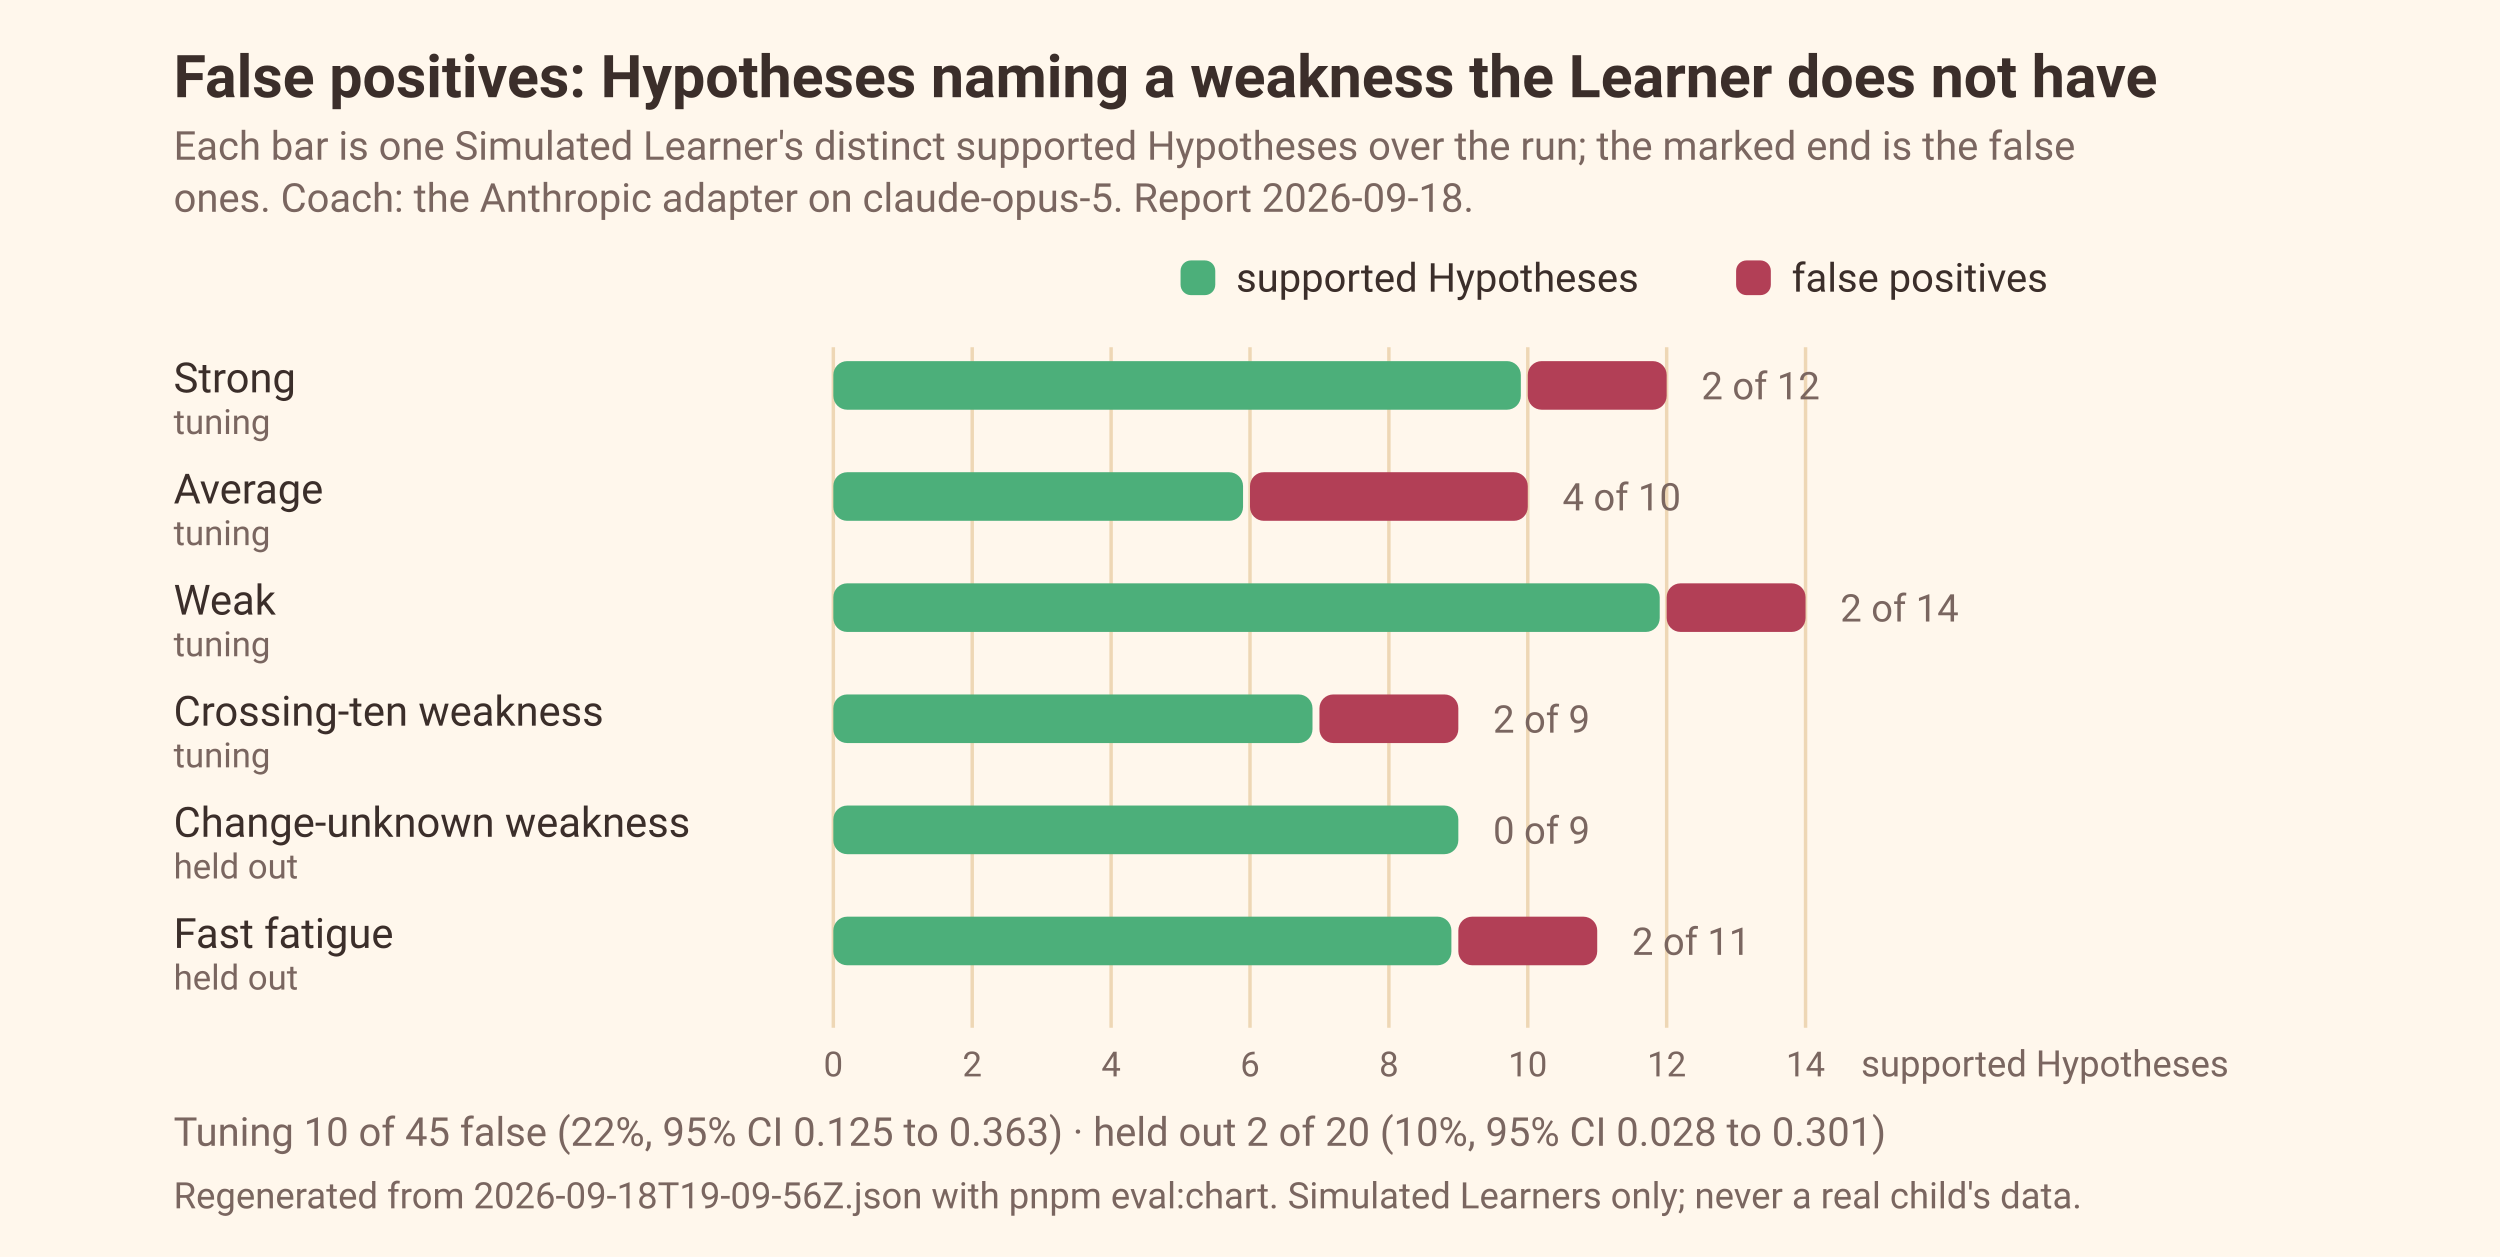
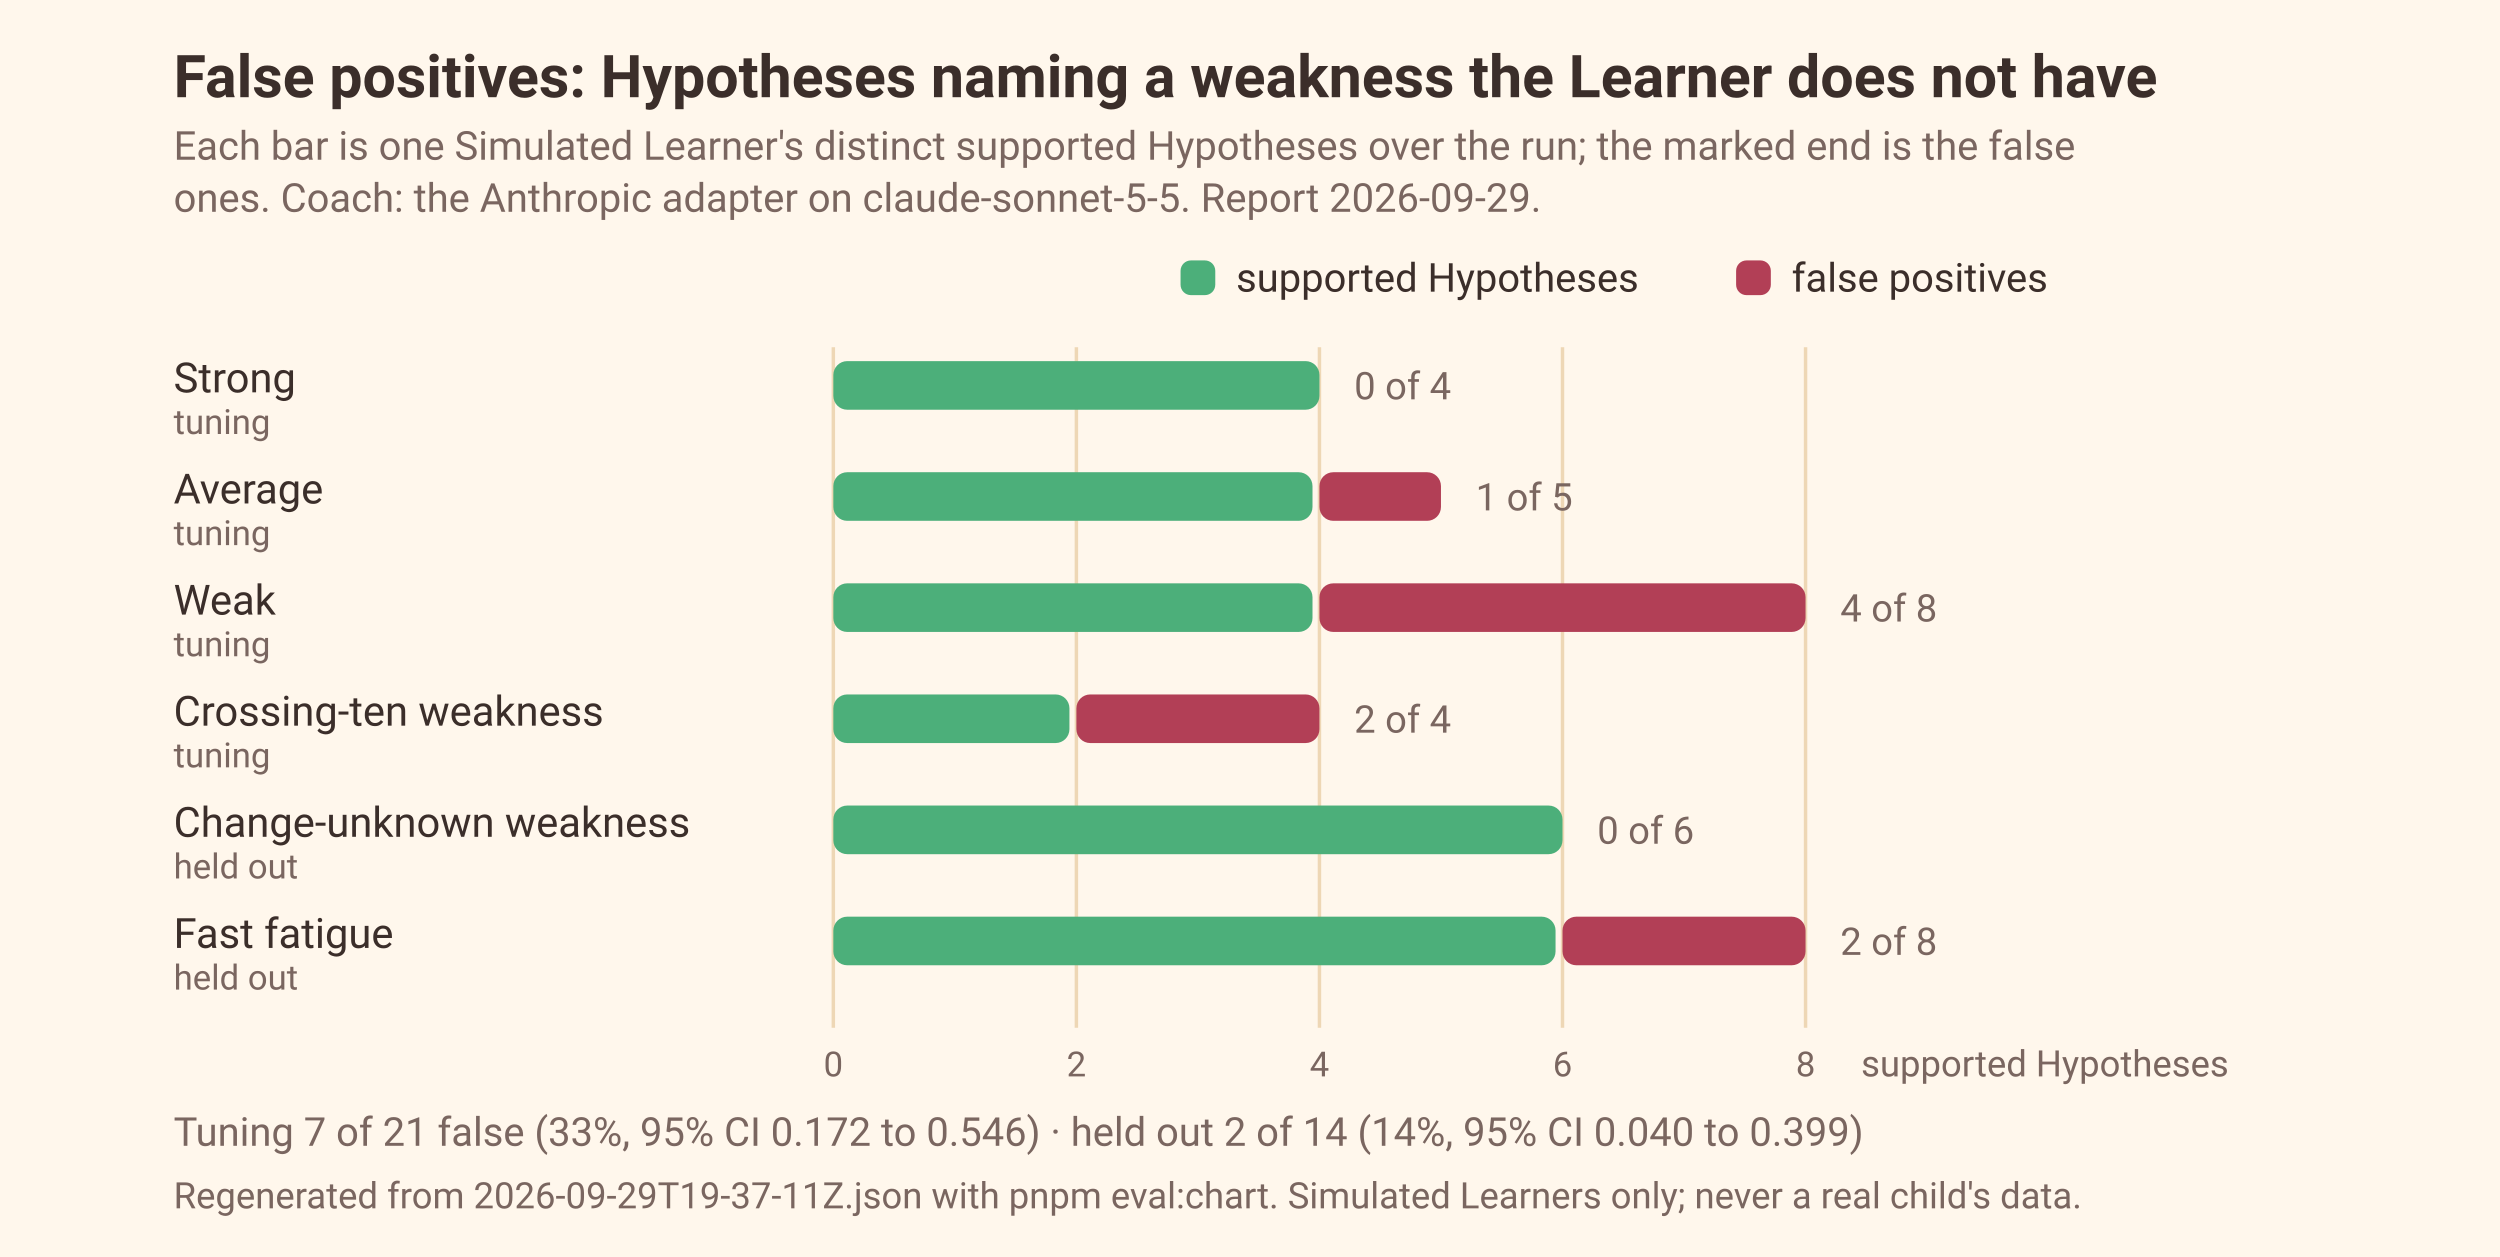
<svg xmlns="http://www.w3.org/2000/svg" width="720" height="362" viewBox="0 0 720 362" font-family="ui-sans-serif, system-ui, -apple-system, 'Segoe UI', Roboto, sans-serif" role="img" aria-label="Supported Hypotheses per Simulated Learner, with the false positives marked">
  <rect width="720" height="362" fill="#FFF7EC" />
  <text x="50" y="28" font-size="17" font-weight="600" fill="#3B2E2A">False positives: Hypotheses naming a weakness the Learner does not have</text>
  <text x="50" y="46" font-size="11.5" fill="#7A6660">Each bar is one Simulated Learner's distinct supported Hypotheses over the run; the marked end is the false</text>
-   <text x="50" y="61" font-size="11.5" fill="#7A6660">ones. Coach: the Anthropic adapter on claude-opus-5. Report 2026-09-18.</text>
+   <text x="50" y="61" font-size="11.5" fill="#7A6660">ones. Coach: the Anthropic adapter on claude-sonnet-5-5. Report 2026-09-29.</text>
  <rect x="340.0" y="75.0" width="10" height="10" rx="3" fill="#4CAF7A" />
  <text x="356.0" y="84.0" font-size="11.5" fill="#3B2E2A">supported Hypotheses</text>
  <rect x="500.0" y="75.0" width="10" height="10" rx="3" fill="#B23F56" />
  <text x="516.0" y="84.0" font-size="11.5" fill="#3B2E2A">false positives</text>
  <line x1="240.0" x2="240.0" y1="100" y2="296" stroke="#EED7B5" stroke-width="1" />
-   <line x1="280.0" x2="280.0" y1="100" y2="296" stroke="#EED7B5" stroke-width="1" />
-   <line x1="320.0" x2="320.0" y1="100" y2="296" stroke="#EED7B5" stroke-width="1" />
-   <line x1="360.0" x2="360.0" y1="100" y2="296" stroke="#EED7B5" stroke-width="1" />
-   <line x1="400.0" x2="400.0" y1="100" y2="296" stroke="#EED7B5" stroke-width="1" />
-   <line x1="440.0" x2="440.0" y1="100" y2="296" stroke="#EED7B5" stroke-width="1" />
-   <line x1="480.0" x2="480.0" y1="100" y2="296" stroke="#EED7B5" stroke-width="1" />
+   <line x1="310.0" x2="310.0" y1="100" y2="296" stroke="#EED7B5" stroke-width="1" />
+   <line x1="380.0" x2="380.0" y1="100" y2="296" stroke="#EED7B5" stroke-width="1" />
+   <line x1="450.0" x2="450.0" y1="100" y2="296" stroke="#EED7B5" stroke-width="1" />
  <line x1="520.0" x2="520.0" y1="100" y2="296" stroke="#EED7B5" stroke-width="1" />
  <text x="50.0" y="113.0" font-size="12" fill="#3B2E2A">Strong</text>
  <text x="50.0" y="125.0" font-size="10" fill="#7A6660">tuning</text>
-   <rect x="240.0" y="104.0" width="198.0" height="14" rx="4" fill="#4CAF7A" />
-   <rect x="440.0" y="104.0" width="40.0" height="14" rx="4" fill="#B23F56" />
-   <text x="490.0" y="115.0" font-size="11" fill="#7A6660">2 of 12</text>
+   <rect x="240.0" y="104.0" width="140.0" height="14" rx="4" fill="#4CAF7A" />
+   <text x="390.0" y="115.0" font-size="11" fill="#7A6660">0 of 4</text>
  <text x="50.0" y="145.0" font-size="12" fill="#3B2E2A">Average</text>
  <text x="50.0" y="157.0" font-size="10" fill="#7A6660">tuning</text>
-   <rect x="240.0" y="136.0" width="118.0" height="14" rx="4" fill="#4CAF7A" />
-   <rect x="360.0" y="136.0" width="80.0" height="14" rx="4" fill="#B23F56" />
-   <text x="450.0" y="147.0" font-size="11" fill="#7A6660">4 of 10</text>
+   <rect x="240.0" y="136.0" width="138.0" height="14" rx="4" fill="#4CAF7A" />
+   <rect x="380.0" y="136.0" width="35.0" height="14" rx="4" fill="#B23F56" />
+   <text x="425.0" y="147.0" font-size="11" fill="#7A6660">1 of 5</text>
  <text x="50.0" y="177.0" font-size="12" fill="#3B2E2A">Weak</text>
  <text x="50.0" y="189.0" font-size="10" fill="#7A6660">tuning</text>
-   <rect x="240.0" y="168.0" width="238.0" height="14" rx="4" fill="#4CAF7A" />
-   <rect x="480.0" y="168.0" width="40.0" height="14" rx="4" fill="#B23F56" />
-   <text x="530.0" y="179.0" font-size="11" fill="#7A6660">2 of 14</text>
+   <rect x="240.0" y="168.0" width="138.0" height="14" rx="4" fill="#4CAF7A" />
+   <rect x="380.0" y="168.0" width="140.0" height="14" rx="4" fill="#B23F56" />
+   <text x="530.0" y="179.0" font-size="11" fill="#7A6660">4 of 8</text>
  <text x="50.0" y="209.0" font-size="12" fill="#3B2E2A">Crossing-ten weakness</text>
  <text x="50.0" y="221.0" font-size="10" fill="#7A6660">tuning</text>
-   <rect x="240.0" y="200.0" width="138.0" height="14" rx="4" fill="#4CAF7A" />
-   <rect x="380.0" y="200.0" width="40.0" height="14" rx="4" fill="#B23F56" />
-   <text x="430.0" y="211.0" font-size="11" fill="#7A6660">2 of 9</text>
+   <rect x="240.0" y="200.0" width="68.0" height="14" rx="4" fill="#4CAF7A" />
+   <rect x="310.0" y="200.0" width="70.0" height="14" rx="4" fill="#B23F56" />
+   <text x="390.0" y="211.0" font-size="11" fill="#7A6660">2 of 4</text>
  <text x="50.0" y="241.0" font-size="12" fill="#3B2E2A">Change-unknown weakness</text>
  <text x="50.0" y="253.0" font-size="10" fill="#7A6660">held out</text>
-   <rect x="240.0" y="232.0" width="180.0" height="14" rx="4" fill="#4CAF7A" />
-   <text x="430.0" y="243.0" font-size="11" fill="#7A6660">0 of 9</text>
+   <rect x="240.0" y="232.0" width="210.0" height="14" rx="4" fill="#4CAF7A" />
+   <text x="460.0" y="243.0" font-size="11" fill="#7A6660">0 of 6</text>
  <text x="50.0" y="273.0" font-size="12" fill="#3B2E2A">Fast fatigue</text>
  <text x="50.0" y="285.0" font-size="10" fill="#7A6660">held out</text>
-   <rect x="240.0" y="264.0" width="178.0" height="14" rx="4" fill="#4CAF7A" />
-   <rect x="420.0" y="264.0" width="40.0" height="14" rx="4" fill="#B23F56" />
-   <text x="470.0" y="275.0" font-size="11" fill="#7A6660">2 of 11</text>
+   <rect x="240.0" y="264.0" width="208.0" height="14" rx="4" fill="#4CAF7A" />
+   <rect x="450.0" y="264.0" width="70.0" height="14" rx="4" fill="#B23F56" />
+   <text x="530.0" y="275.0" font-size="11" fill="#7A6660">2 of 8</text>
  <text x="240.0" y="310.0" font-size="10" text-anchor="middle" fill="#7A6660">0</text>
-   <text x="280.0" y="310.0" font-size="10" text-anchor="middle" fill="#7A6660">2</text>
-   <text x="320.0" y="310.0" font-size="10" text-anchor="middle" fill="#7A6660">4</text>
-   <text x="360.0" y="310.0" font-size="10" text-anchor="middle" fill="#7A6660">6</text>
-   <text x="400.0" y="310.0" font-size="10" text-anchor="middle" fill="#7A6660">8</text>
-   <text x="440.0" y="310.0" font-size="10" text-anchor="middle" fill="#7A6660">10</text>
-   <text x="480.0" y="310.0" font-size="10" text-anchor="middle" fill="#7A6660">12</text>
-   <text x="520.0" y="310.0" font-size="10" text-anchor="middle" fill="#7A6660">14</text>
+   <text x="310.0" y="310.0" font-size="10" text-anchor="middle" fill="#7A6660">2</text>
+   <text x="380.0" y="310.0" font-size="10" text-anchor="middle" fill="#7A6660">4</text>
+   <text x="450.0" y="310.0" font-size="10" text-anchor="middle" fill="#7A6660">6</text>
+   <text x="520.0" y="310.0" font-size="10" text-anchor="middle" fill="#7A6660">8</text>
  <text x="536.0" y="310.0" font-size="10.5" fill="#7A6660">supported Hypotheses</text>
-   <text x="50.0" y="330.0" font-size="11.5" fill="#7A6660">Tuning 10 of 45 false (22%, 95% CI 0.125 to 0.363) · held out 2 of 20 (10%, 95% CI 0.028 to 0.301)</text>
-   <text x="50" y="348" font-size="10.5" fill="#7A6660">Regenerated from 2026-09-18T19-09-56Z.json with pnpm eval:chart. Simulated Learners only; never a real child's data.</text>
+   <text x="50.0" y="330.0" font-size="11.5" fill="#7A6660">Tuning 7 of 21 false (33%, 95% CI 0.172 to 0.546) · held out 2 of 14 (14%, 95% CI 0.040 to 0.399)</text>
+   <text x="50" y="348" font-size="10.5" fill="#7A6660">Regenerated from 2026-09-29T19-37-11Z.json with pnpm eval:chart. Simulated Learners only; never a real child's data.</text>
</svg>
